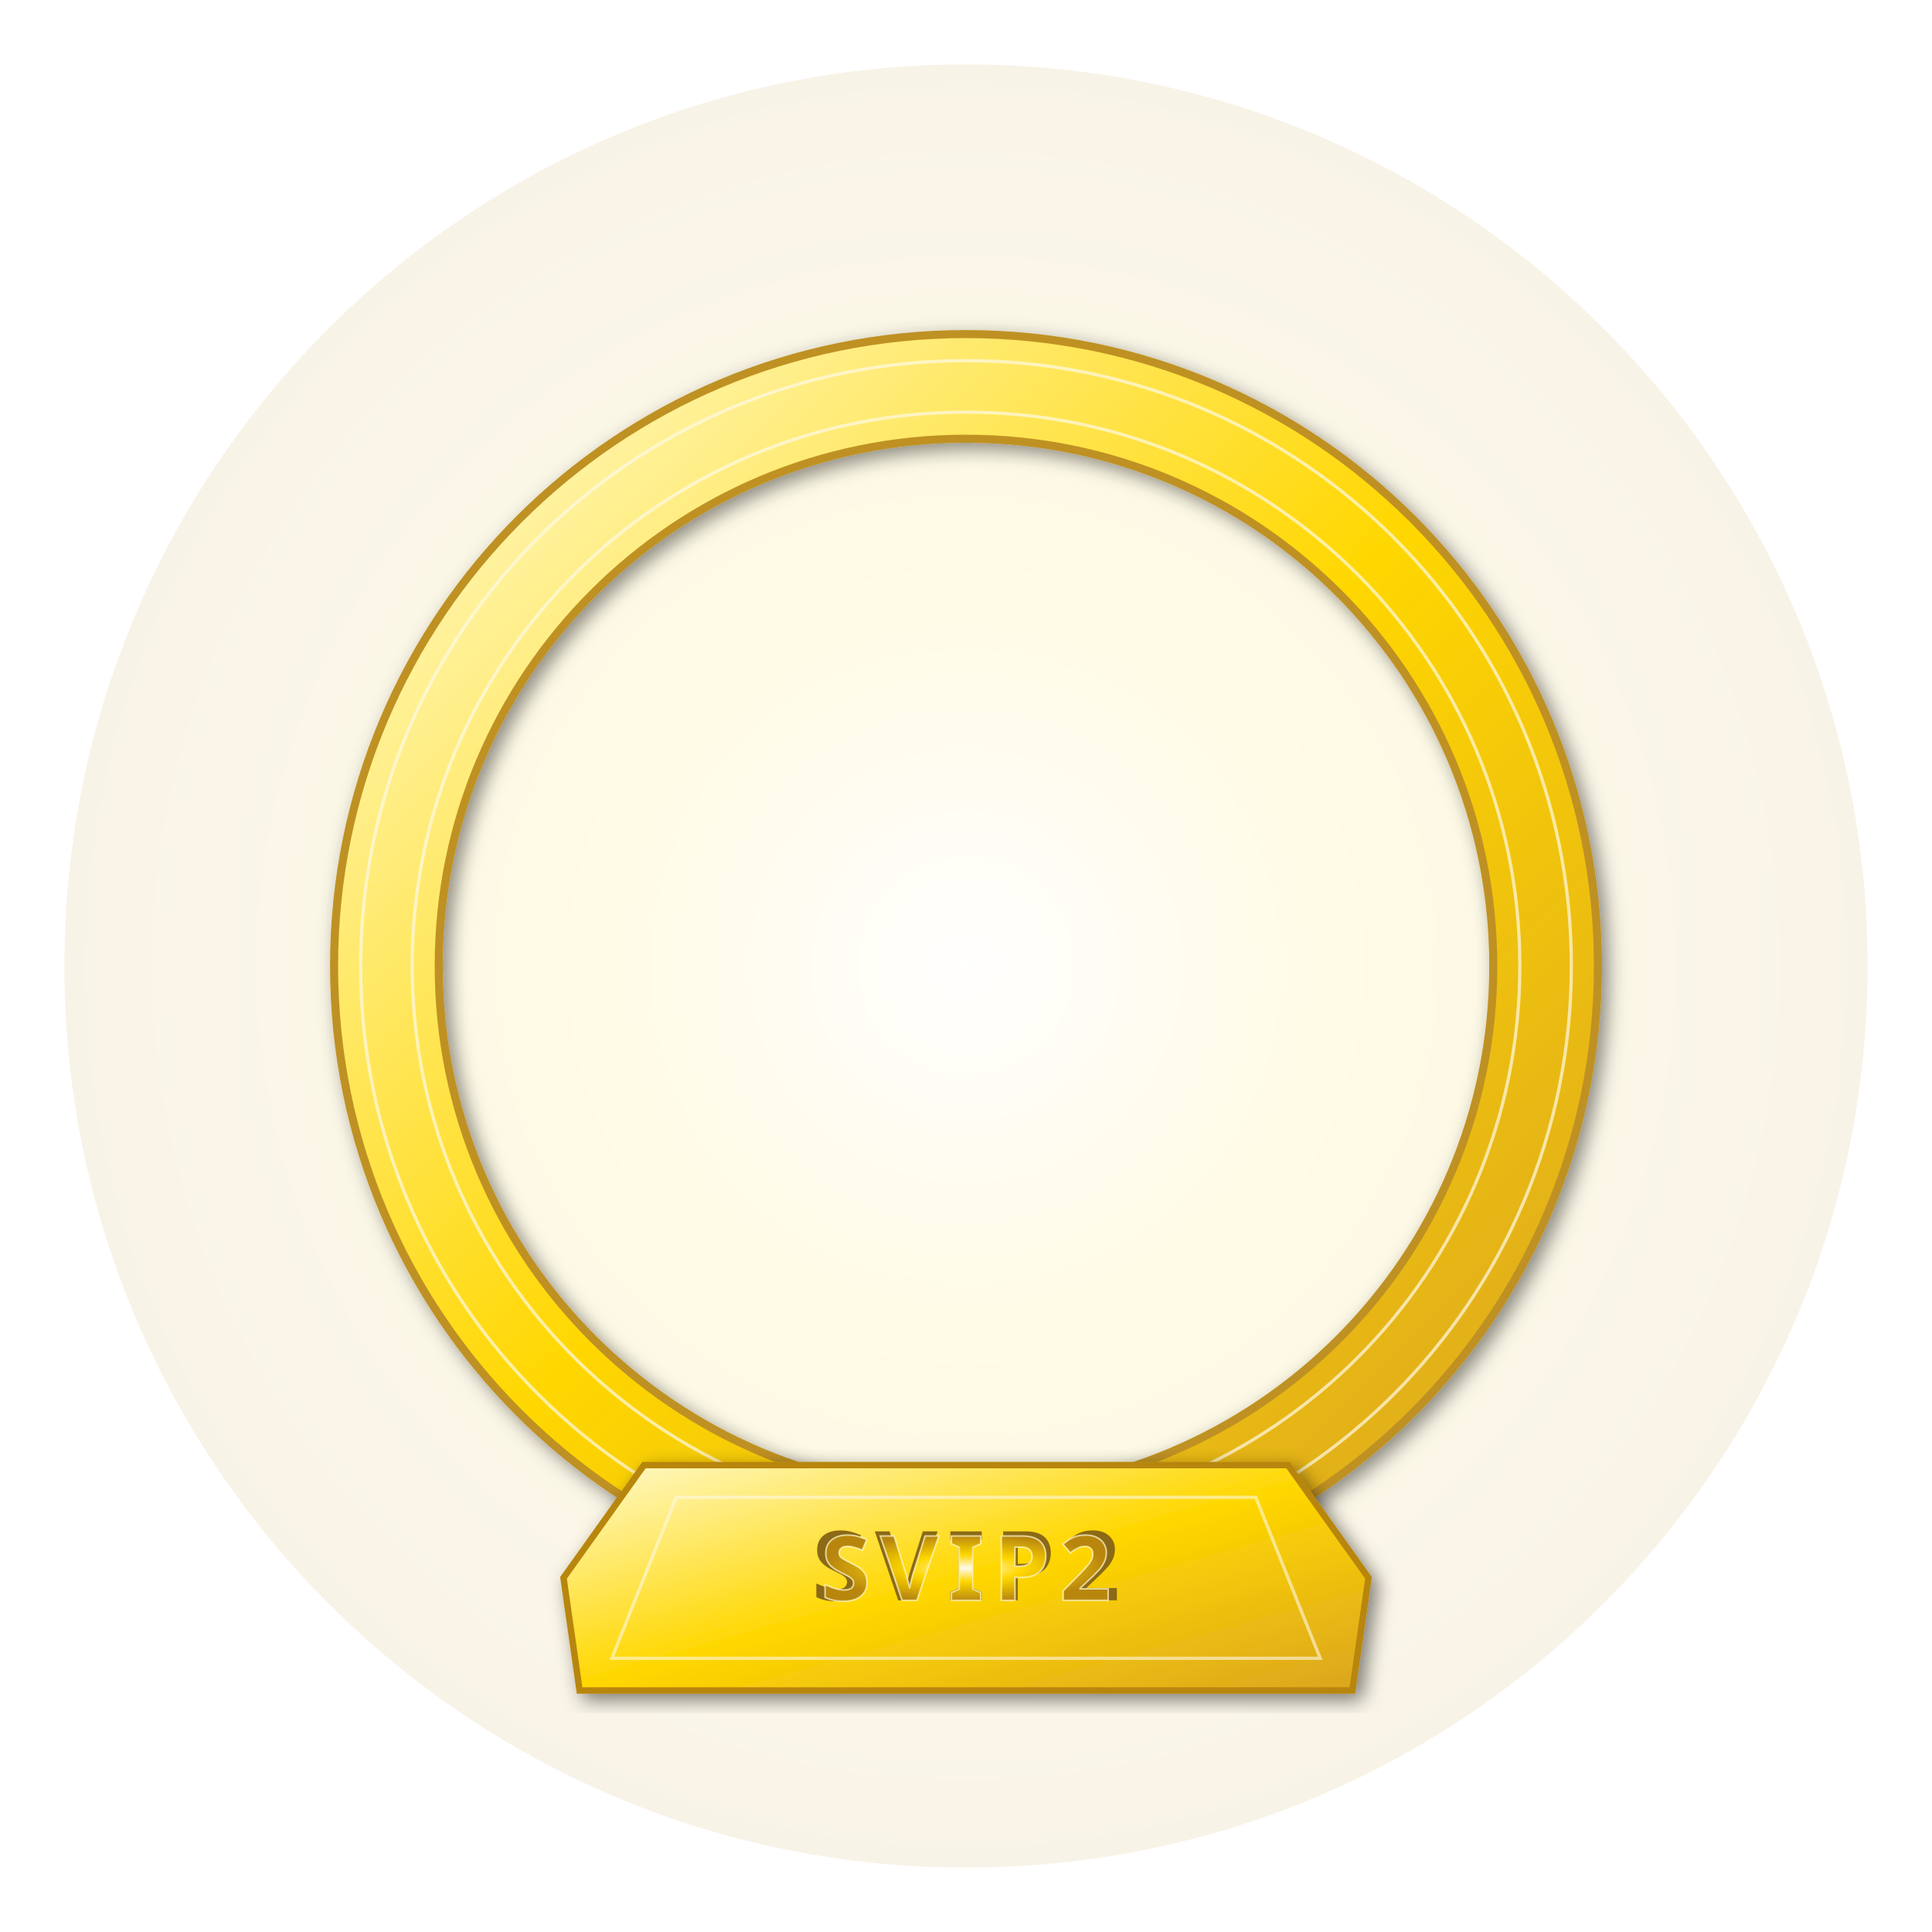
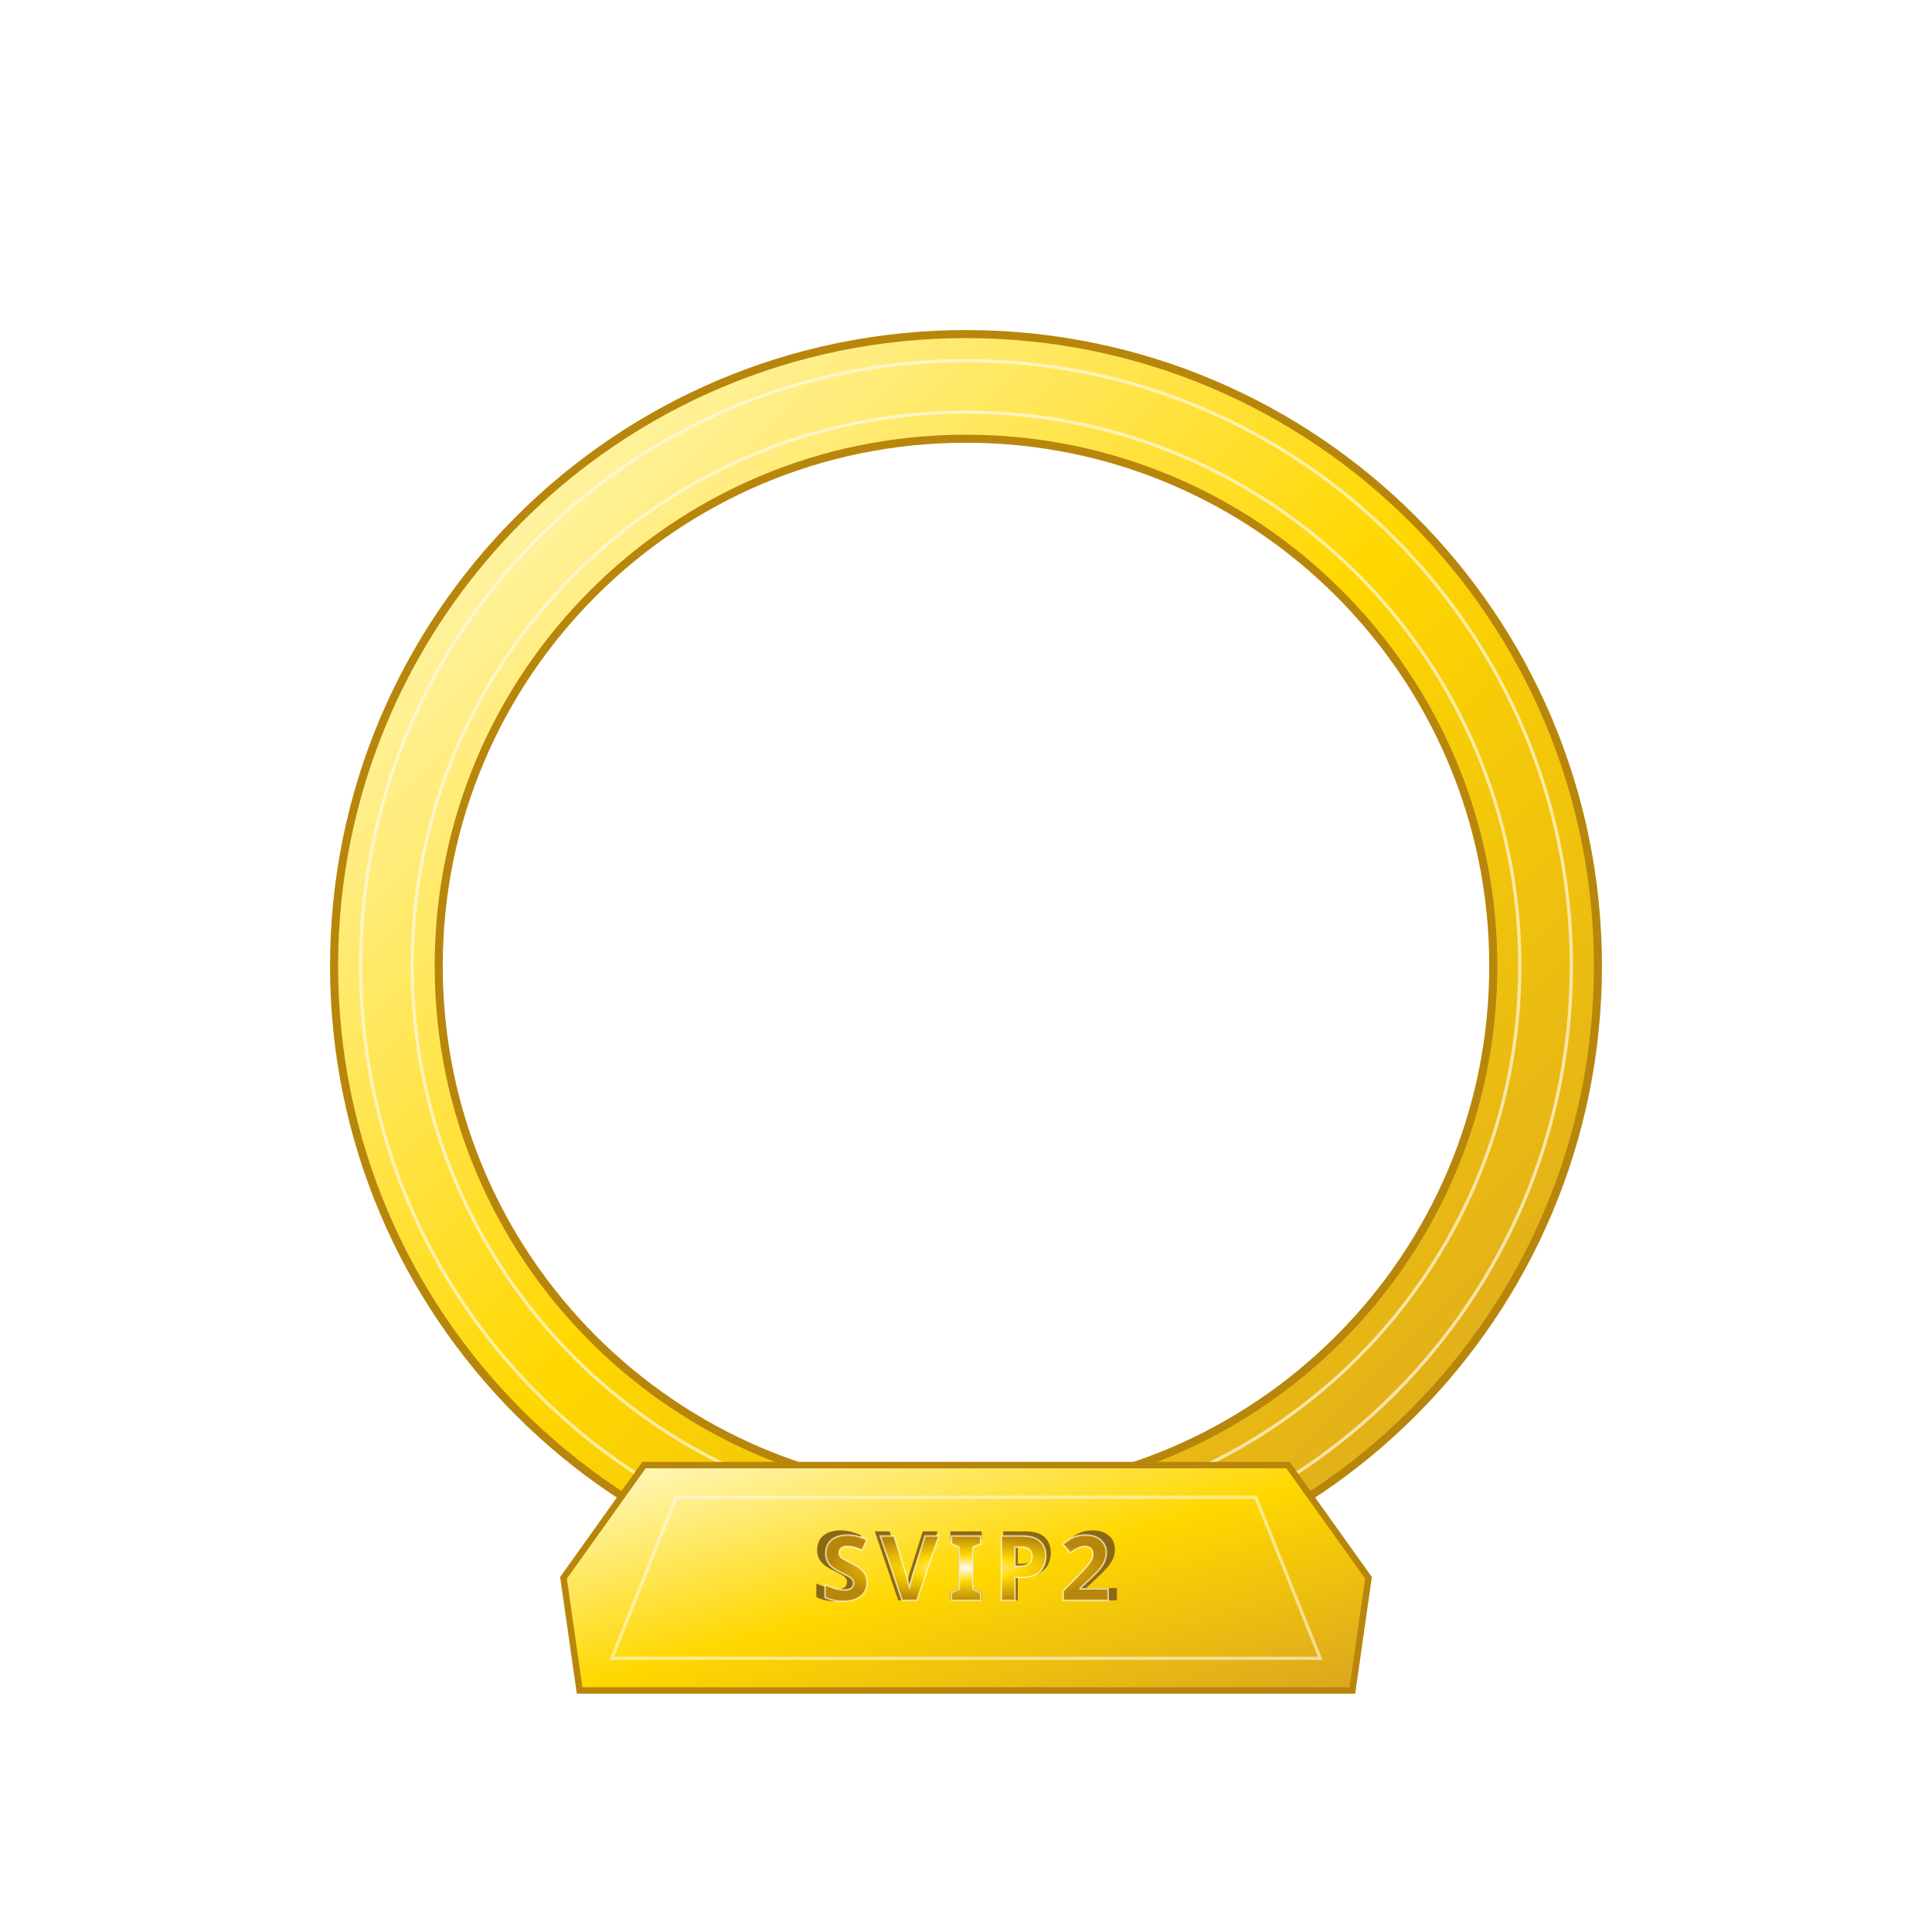
<svg xmlns="http://www.w3.org/2000/svg" width="600" height="600" viewBox="0 0 600 600" fill="none">
  <defs>
    <linearGradient id="goldGradient1" x1="0" y1="0" x2="1" y2="1">
      <stop offset="0%" stop-color="#fffacd" />
      <stop offset="50%" stop-color="#ffd700" />
      <stop offset="100%" stop-color="#daa520" />
    </linearGradient>
    <radialGradient id="goldRadial" cx="50%" cy="50%" r="50%">
      <stop offset="0%" stop-color="#fffaf0" />
      <stop offset="40%" stop-color="#ffd700" />
      <stop offset="100%" stop-color="#b8860b" />
    </radialGradient>
-     <filter id="shadow">
-       <feGaussianBlur in="SourceAlpha" stdDeviation="3" />
-       <feOffset dx="2" dy="2" result="offsetblur" />
-       <feComponentTransfer>
-         <feFuncA type="linear" slope="0.5" />
-       </feComponentTransfer>
-       <feMerge>
-         <feMergeNode />
-         <feMergeNode in="SourceGraphic" />
-       </feMerge>
-     </filter>
-     <pattern id="ornament" x="0" y="0" width="20" height="20" patternUnits="userSpaceOnUse">
-       <circle cx="10" cy="10" r="2" fill="#daa520" opacity="0.3" />
-       <circle cx="0" cy="0" r="1" fill="#ffd700" opacity="0.5" />
-       <circle cx="20" cy="20" r="1" fill="#ffd700" opacity="0.5" />
-     </pattern>
  </defs>
-   <ellipse cx="300" cy="300" rx="280" ry="280" fill="url(#goldRadial)" opacity="0.1" />
  <circle cx="300" cy="300" r="190" fill="none" stroke="#daa520" stroke-width="2" opacity="0.3" />
-   <circle cx="300" cy="300" r="180" fill="none" stroke="#b8860b" stroke-width="35" filter="url(#shadow)" opacity="0.9" />
+   <circle cx="300" cy="300" r="180" fill="none" stroke="#b8860b" stroke-width="35" />
  <circle cx="300" cy="300" r="180" fill="none" stroke="url(#goldGradient1)" stroke-width="30" />
  <circle cx="300" cy="300" r="172" fill="none" stroke="#fff9e6" stroke-width="1" opacity="0.7" />
  <circle cx="300" cy="300" r="188" fill="none" stroke="#fff9e6" stroke-width="1" opacity="0.7" />
-   <g filter="url(#shadow)">
+   <g>
    <path d="M200,455 L400,455 L425,490 L420,525 L180,525 L175,490 Z" fill="url(#goldGradient1)" stroke="#b8860b" stroke-width="2" />
    <path d="M210,465 L390,465 L410,515 L190,515 Z" fill="none" stroke="#fff9e6" stroke-width="1" opacity="0.6" />
    <text x="300" y="497" text-anchor="middle" fill="#8b6914" font-size="30" font-family="Arial Black" font-weight="bold" letter-spacing="3">SVIP2</text>
    <text x="300" y="497" text-anchor="middle" fill="url(#goldRadial)" font-size="28" font-family="Arial Black" font-weight="bold" letter-spacing="3">SVIP2</text>
    <text x="300" y="497" text-anchor="middle" fill="none" stroke="#fffacd" stroke-width="0.5" font-size="28" font-family="Arial Black" font-weight="bold" letter-spacing="3" opacity="0.7">SVIP2</text>
  </g>
</svg>
